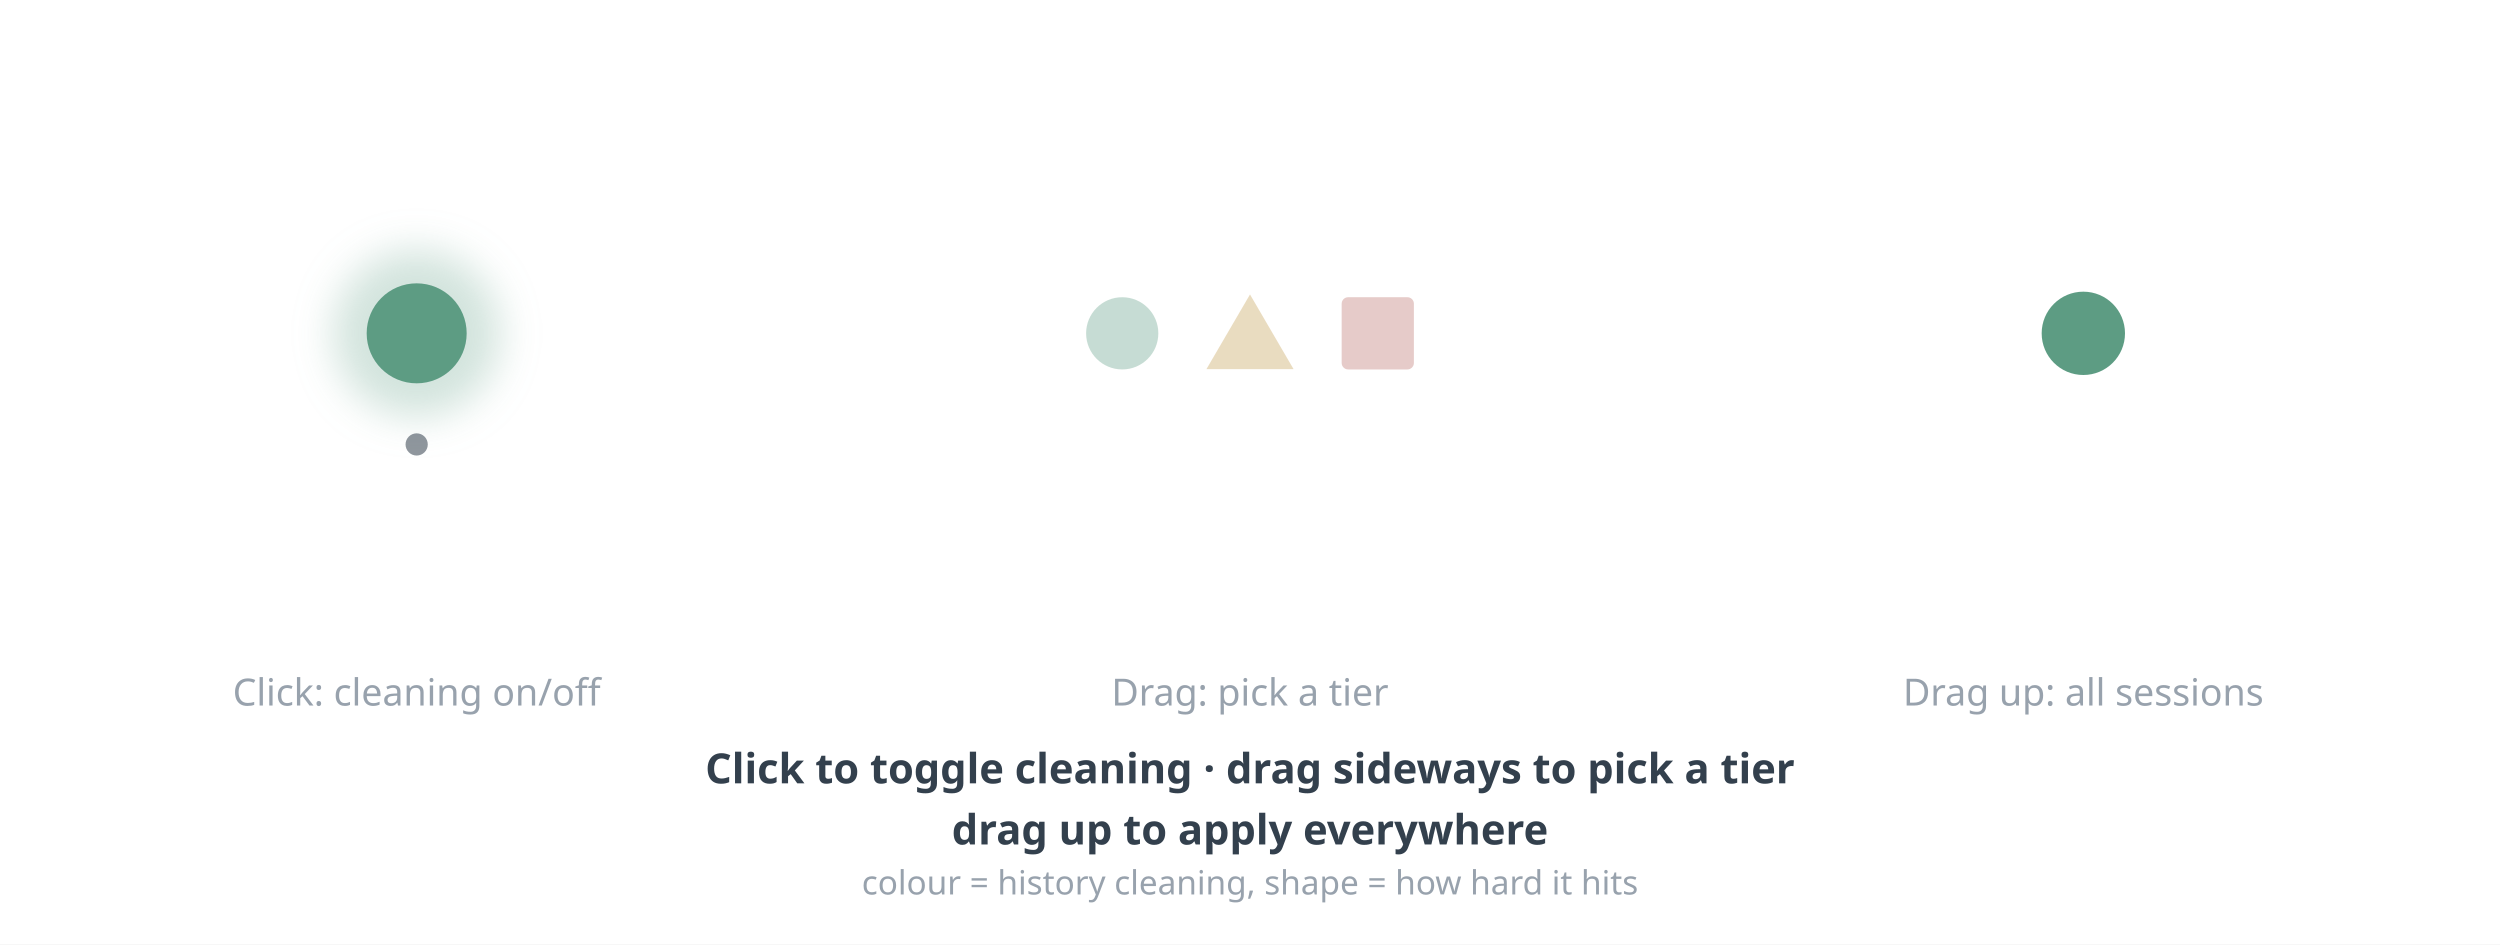
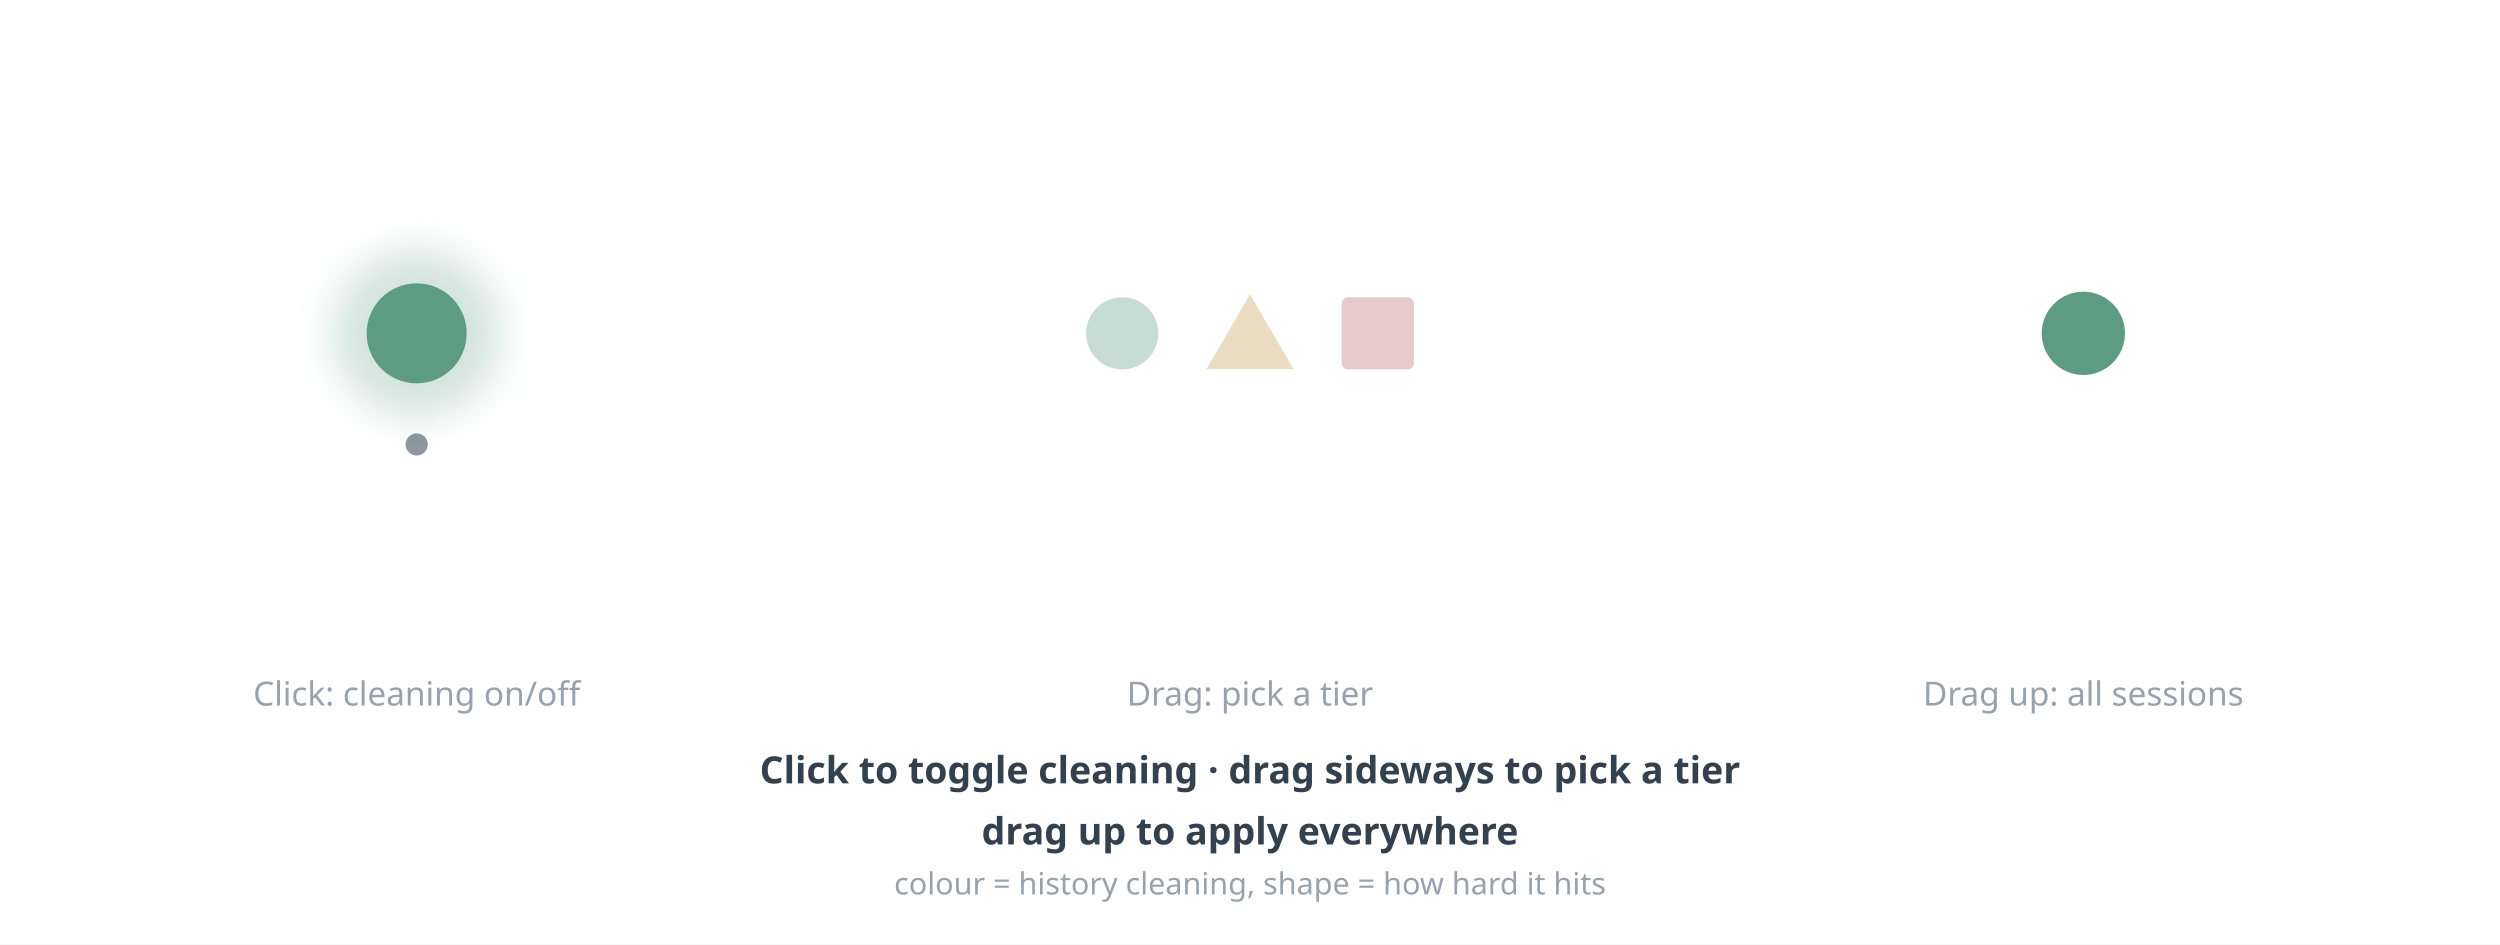
<svg xmlns="http://www.w3.org/2000/svg" viewBox="0 0 900 340" width="900" height="340" role="img" aria-label="Click to toggle cleaning · drag sideways to pick a tier,drag up to apply everywhere">
  <style>
    text { font-family: 'PingFang SC','Hiragino Sans GB','Microsoft YaHei','Noto Sans SC',system-ui,sans-serif; }
-     .cap { font-size: 15px; font-weight: 600; fill: #33404d; }
-     .sub { font-size: 12px; fill: #98a2ad; }
-     .scene { font-size: 13.5px; fill: #98a2ad; }
+     .cap { font-size: 13.5px; font-weight: 600; fill: #33404d; }
+     .sub { font-size: 11px; fill: #98a2ad; }
+     .scene { font-size: 12px; fill: #98a2ad; }
    .tag { font-size: 11px; font-weight: 600; }
  </style>
  <defs>
    <filter id="b" x="-80%" y="-80%" width="260%" height="260%">
      <feGaussianBlur stdDeviation="7" />
    </filter>
  </defs>
  <rect width="900" height="340" fill="#ffffff" />
  <g>
    <circle cx="150" cy="120" r="30" fill="#5d9c83" opacity="0.28" filter="url(#b)" />
    <g opacity="1">
      <circle cx="150" cy="120" r="18" fill="#5d9c83" />
      <animate attributeName="opacity" values="1;1;0;0;1;1" keyTimes="0;0.18;0.22;0.45;0.5;1" dur="9s" repeatCount="indefinite" />
    </g>
    <g opacity="0">
      <circle cx="150" cy="120" r="18" fill="#9aa3ad" />
      <animate attributeName="opacity" values="0;0;1;1;0;0" keyTimes="0;0.18;0.22;0.45;0.5;1" dur="9s" repeatCount="indefinite" />
    </g>
    <circle cx="150" cy="120" fill="none" stroke="#5d9c83" stroke-width="3" r="18" opacity="0">
      <animate attributeName="r" values="18;18;46;46" keyTimes="0;0.13;0.30;1" dur="9s" repeatCount="indefinite" />
      <animate attributeName="opacity" values="0;0.9;0;0" keyTimes="0;0.13;0.30;1" dur="9s" repeatCount="indefinite" />
    </circle>
    <circle cx="150" cy="160" r="4" fill="#33404d" opacity="0.55">
      <animate attributeName="opacity" values="0;0.55;0;0;0.55;0" keyTimes="0;0.12;0.18;0.5;0.56;0.62" dur="9s" repeatCount="indefinite" />
    </circle>
  </g>
  <g opacity="0.35">
    <circle cx="404" cy="120" r="13" fill="#5d9c83" />
    <animate attributeName="opacity" values="1;1;0.35;0.35;1" keyTimes="0;0.30;0.34;0.96;1" dur="9s" repeatCount="indefinite" />
  </g>
  <g opacity="0.35">
    <path d="M450 106 L465.68 132.88 L434.32 132.88 Z" fill="#c19a4b" />
    <animate attributeName="opacity" values="0.35;0.35;1;1;0.35;0.35;1" keyTimes="0;0.30;0.34;0.62;0.66;0.96;1" dur="9s" repeatCount="indefinite" />
  </g>
  <g opacity="0.35">
    <rect x="483" y="107" width="26" height="26" rx="2.34" fill="#b76a63" />
    <animate attributeName="opacity" values="0.35;0.35;1;1;0.35" keyTimes="0;0.62;0.66;0.96;1" dur="9s" repeatCount="indefinite" />
  </g>
  <circle cx="750" cy="120" r="15" fill="#5d9c83">
    <animate attributeName="cy" values="120;120;108;98;94;94;112;122;120;120" keyTimes="0;0.55;0.60;0.65;0.70;0.86;0.92;0.95;0.98;1" dur="9s" repeatCount="indefinite" />
  </circle>
  <g opacity="0">
    <animate attributeName="opacity" values="0;0;1;1;0;0" keyTimes="0;0.66;0.74;0.92;0.97;1" dur="9s" repeatCount="indefinite" />
    <rect x="708" y="150" width="84" height="21" rx="10.5" fill="#f3f1ff" stroke="#ddd6fe" />
    <text x="750" y="165" text-anchor="middle" class="tag" fill="#7c5cf0">all sessions</text>
  </g>
  <text x="150" y="254" text-anchor="middle" class="scene">Click: cleaning on/off</text>
  <text x="450" y="254" text-anchor="middle" class="scene">Drag: pick a tier</text>
  <text x="750" y="254" text-anchor="middle" class="scene">Drag up: all sessions</text>
  <text x="450" y="282" text-anchor="middle" class="cap">Click to toggle cleaning · drag sideways to pick a tier</text>
  <text x="450" y="304" text-anchor="middle" class="cap">drag up to apply everywhere</text>
  <text x="450" y="322" text-anchor="middle" class="sub">colour = history cleaning, shape = how hard it hits</text>
</svg>
